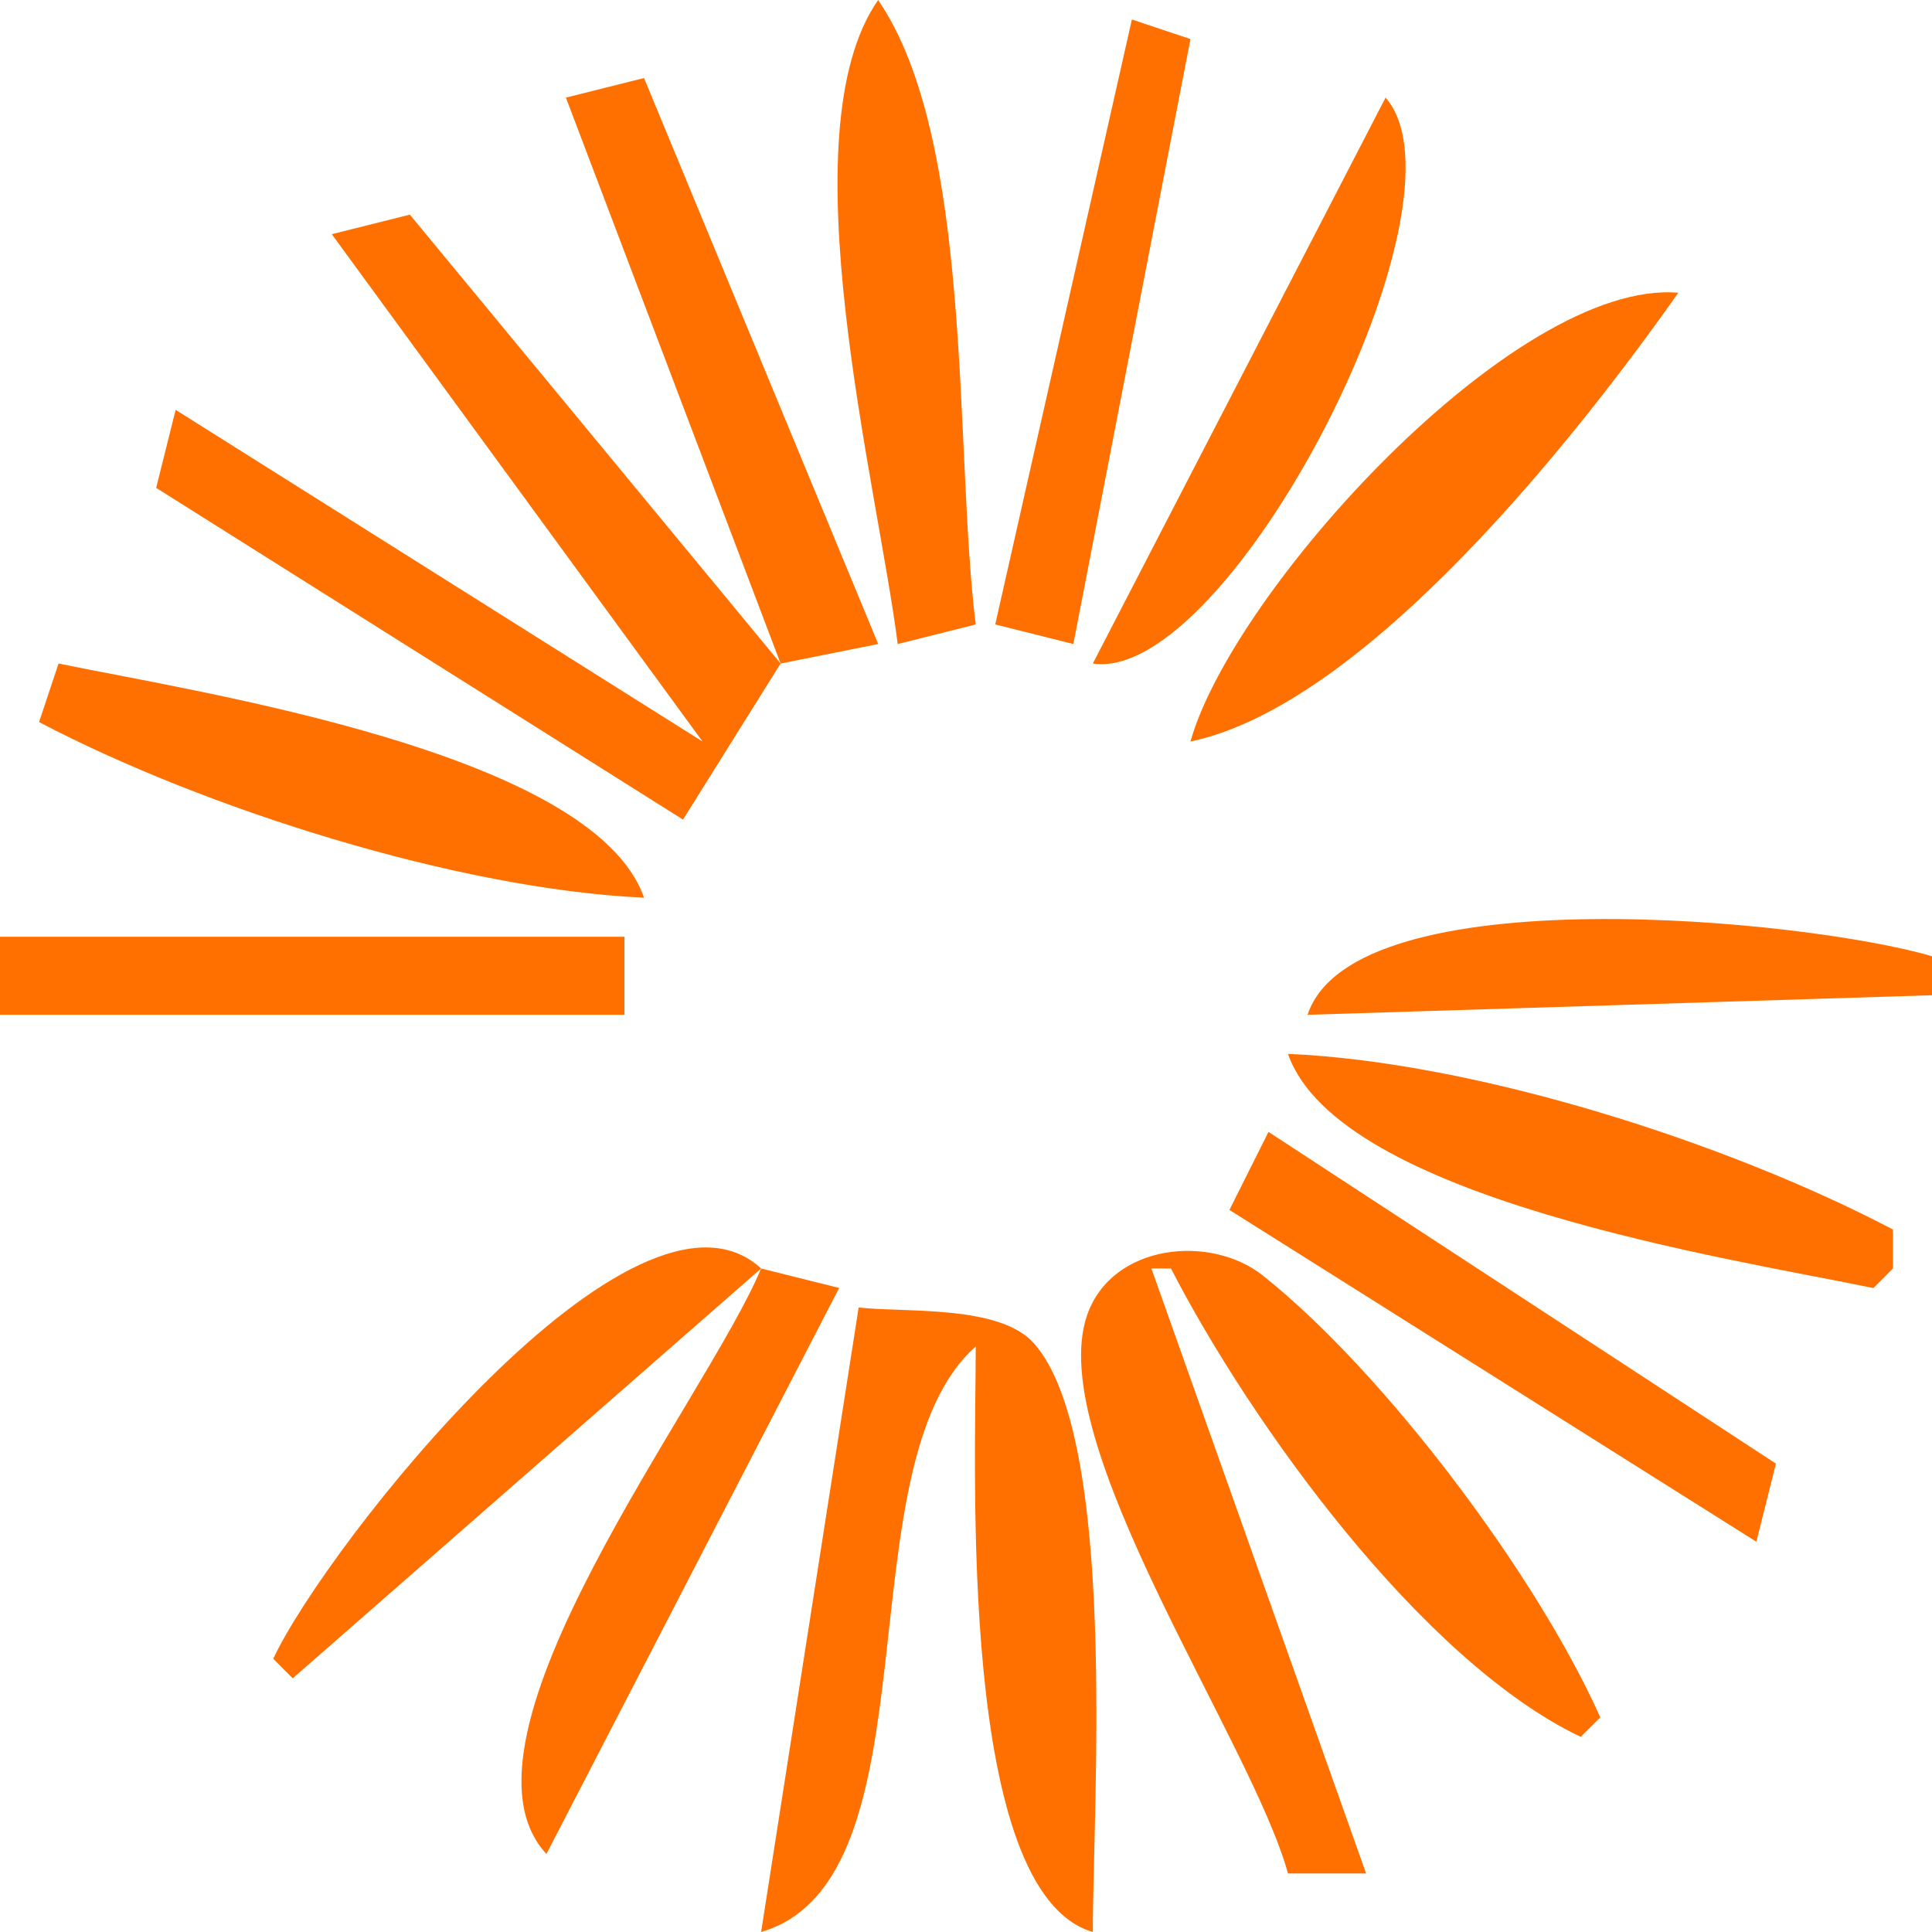
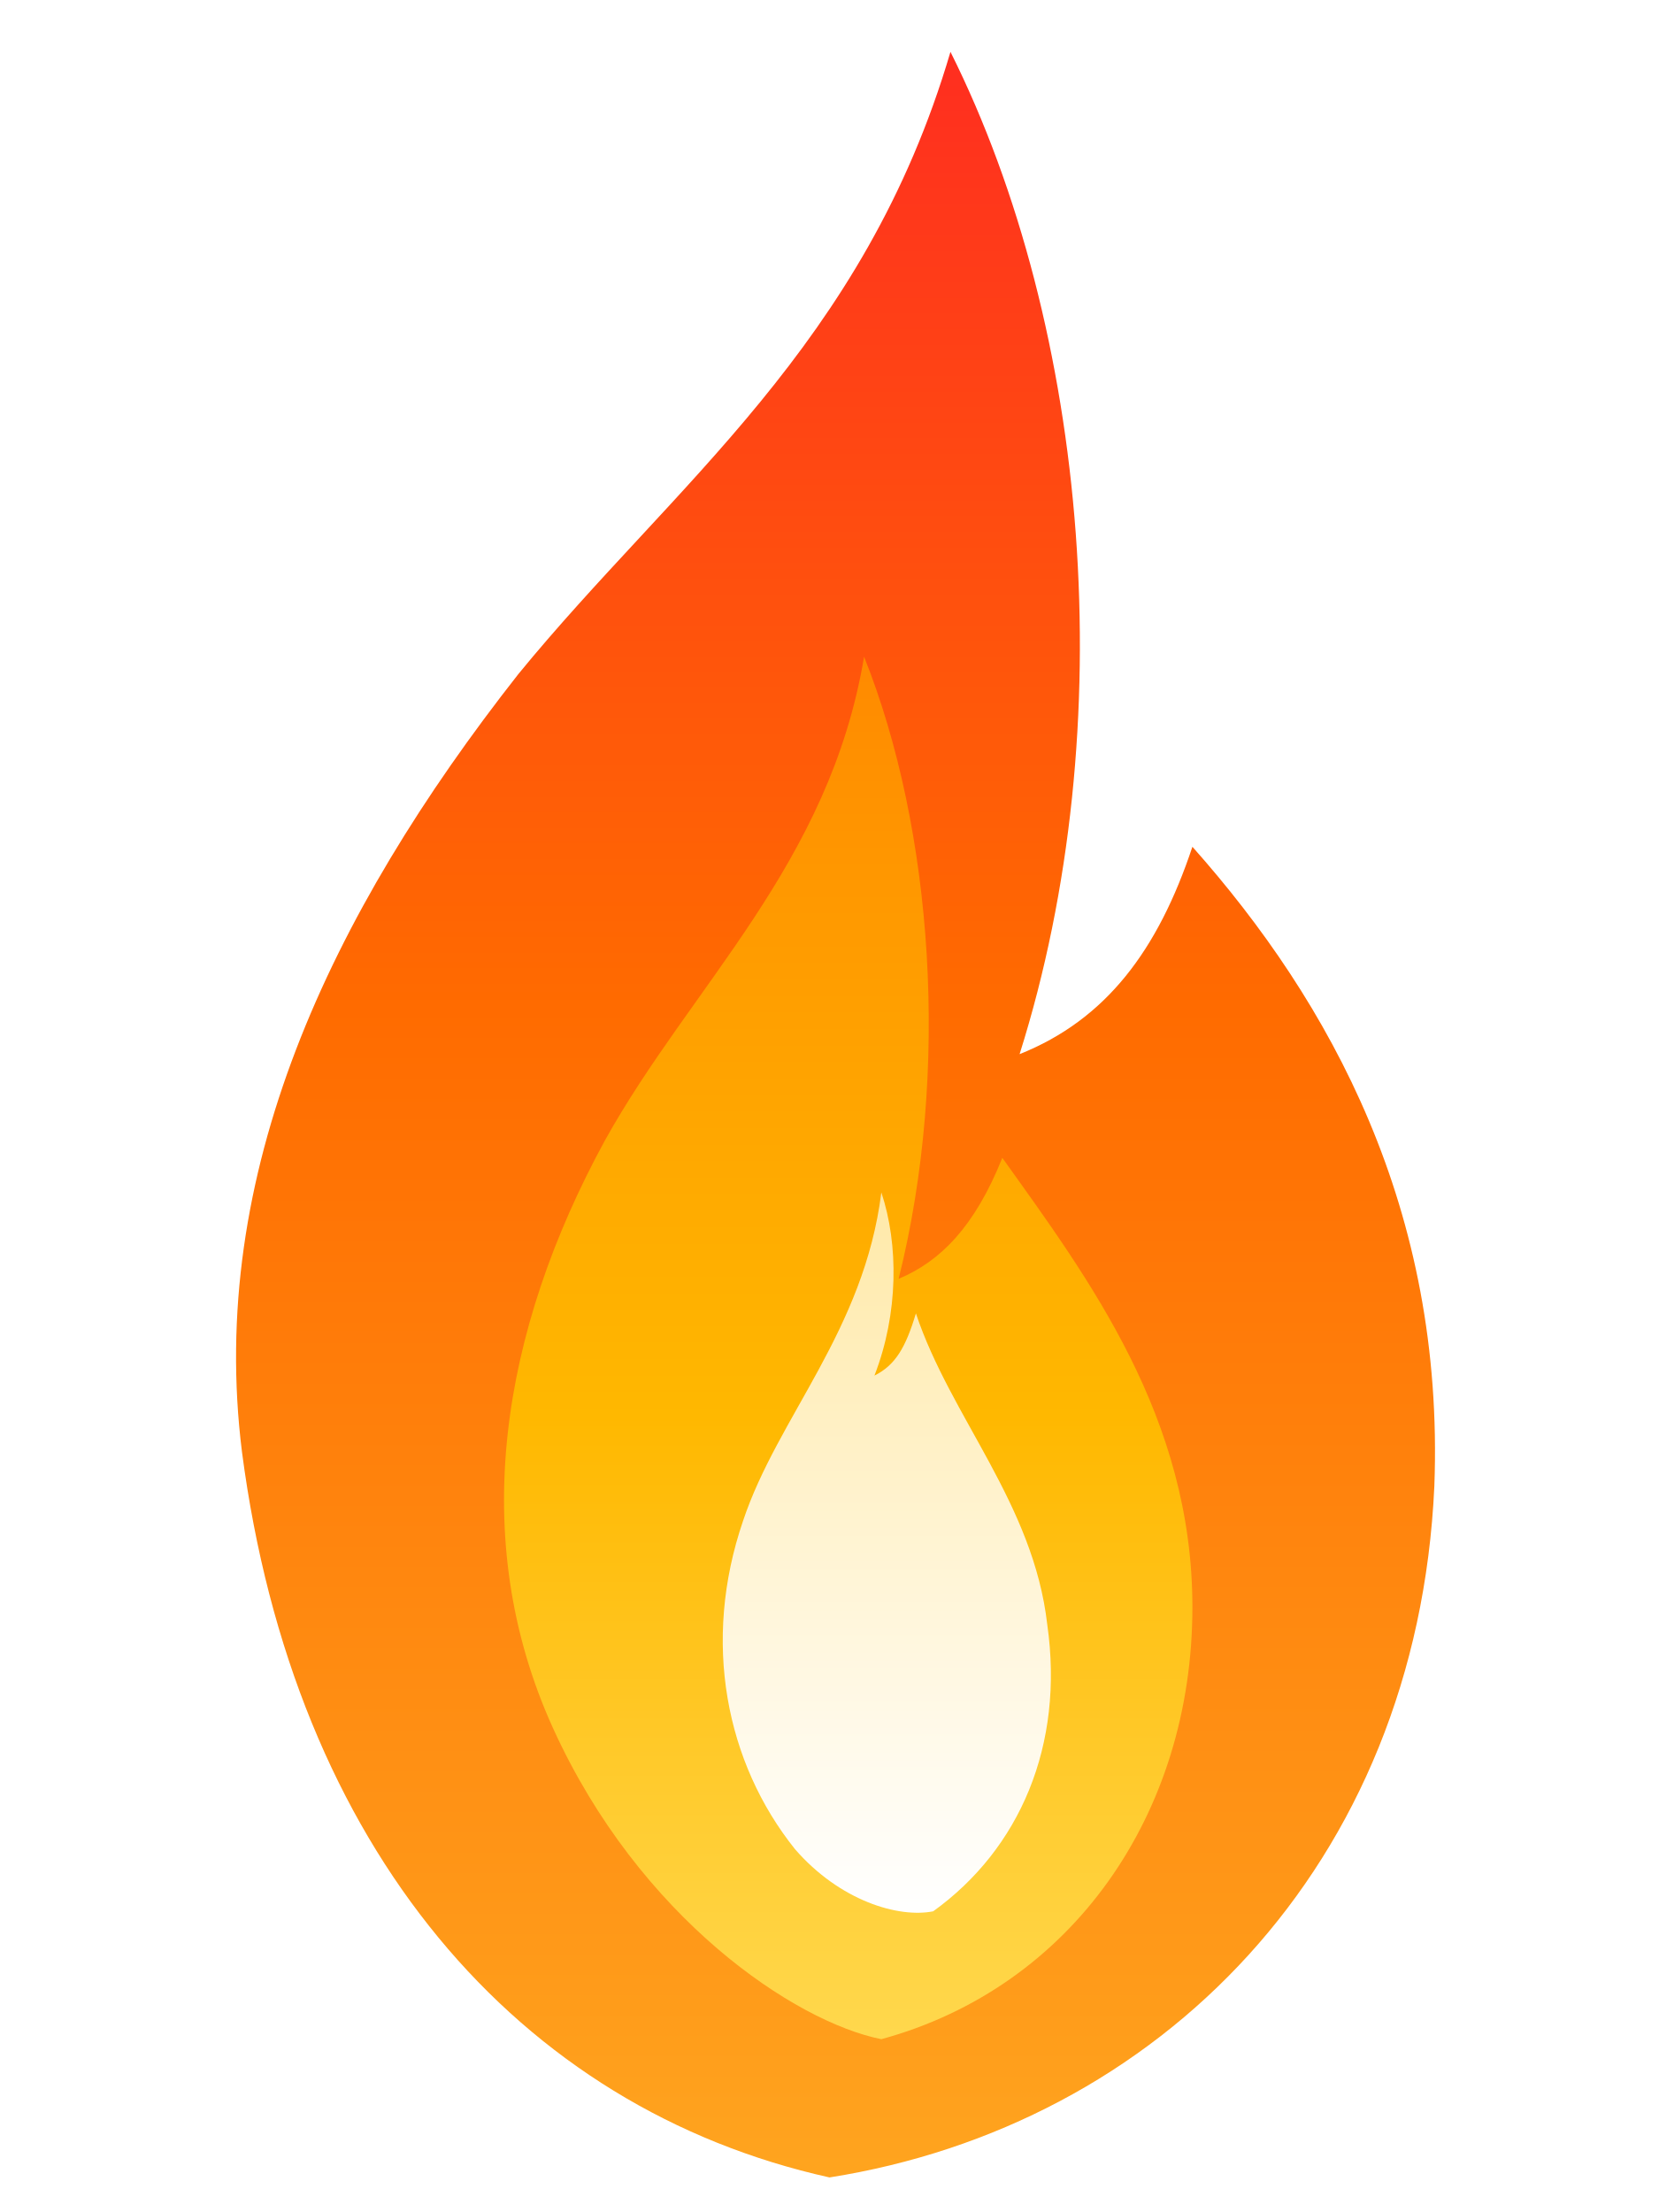
- <svg xmlns="http://www.w3.org/2000/svg" width="23" height="23" viewBox="0 0 23 23" fill="none">
-   <path d="M10.454 0C9.351 1.583 10.447 5.769 10.687 7.667L11.616 7.434C11.358 5.389 11.6 1.676 10.454 0Z" fill="#FF7000" />
-   <path d="M13.475 0.232L11.848 7.434L12.778 7.667L14.172 0.465L13.475 0.232Z" fill="#FF7000" />
-   <path d="M6.737 1.162L9.293 7.899L4.879 2.555L3.95 2.788L8.364 8.828L2.091 4.879L1.859 5.808L8.131 9.757L9.293 7.899L10.455 7.667L7.667 0.929L6.737 1.162Z" fill="#FF7000" />
-   <path d="M16.495 1.162L13.01 7.899C14.631 8.144 17.593 2.416 16.495 1.162Z" fill="#FF7000" />
-   <path d="M14.172 8.828C16.262 8.388 18.783 5.184 19.98 3.485C18.03 3.321 14.672 7.044 14.172 8.828Z" fill="#FF7000" />
-   <path d="M0.697 7.899L0.465 8.596C2.429 9.627 5.448 10.585 7.667 10.687C7.065 8.957 2.38 8.247 0.697 7.899Z" fill="#FF7000" />
-   <path d="M0 11.152V12.081H7.434V11.152H0Z" fill="#FF7000" />
-   <path d="M15.566 12.081L23 11.848V11.384C21.525 10.948 16.12 10.409 15.566 12.081Z" fill="#FF7000" />
-   <path d="M15.333 12.546C15.936 14.278 20.622 14.986 22.303 15.334L22.535 15.101V14.637C20.558 13.599 17.567 12.643 15.333 12.546Z" fill="#FF7000" />
-   <path d="M15.101 13.475L14.636 14.404L20.909 18.354L21.142 17.424L15.101 13.475Z" fill="#FF7000" />
-   <path d="M3.253 19.747L3.485 19.98L9.061 15.101C7.564 13.725 3.877 18.41 3.253 19.747Z" fill="#FF7000" />
-   <path d="M15.333 22.303H16.263L13.707 15.101H13.94C14.892 16.948 16.925 19.775 18.818 20.677L19.051 20.445C18.299 18.759 16.49 16.343 15.034 15.185C14.413 14.691 13.238 14.803 12.942 15.656C12.418 17.172 14.904 20.735 15.333 22.303Z" fill="#FF7000" />
-   <path d="M9.061 15.101C8.411 16.66 5.234 20.699 6.505 22.071L9.99 15.333L9.061 15.101Z" fill="#FF7000" />
-   <path d="M10.222 15.566L9.061 23C11.195 22.376 10.012 17.44 11.616 16.03C11.616 17.517 11.401 22.529 13.01 23C13.009 21.505 13.312 17.119 12.307 15.99C11.899 15.533 10.788 15.627 10.222 15.566Z" fill="#FF7000" />
+ <svg xmlns="http://www.w3.org/2000/svg" viewBox="0 0 48 64" width="48" height="64" role="img" aria-label="Flame logo">
+   <defs>
+     <linearGradient id="flameOuter" x1="0" y1="0" x2="0" y2="1">
+       <stop offset="0%" stop-color="#FF2D20" />
+       <stop offset="45%" stop-color="#FF6B00" />
+       <stop offset="100%" stop-color="#FFA51F" />
+     </linearGradient>
+     <linearGradient id="flameMid" x1="0" y1="0" x2="0" y2="1">
+       <stop offset="0%" stop-color="#FF8A00" />
+       <stop offset="55%" stop-color="#FFB800" />
+       <stop offset="100%" stop-color="#FFD84D" />
+     </linearGradient>
+     <linearGradient id="flameCore" x1="0" y1="0" x2="0" y2="1">
+       <stop offset="0%" stop-color="#FFE9A8" />
+       <stop offset="100%" stop-color="#FFFFFF" />
+     </linearGradient>
+   </defs>
+   <path d="M27.5,1.5 C25,10 19.5,14 15,19.5 C9.5,26.5 6,34 7,42 C8.5,53.5 15,61 24,63 C33.5,61.5 41,54 41.5,43 C41.8,35 38.5,29 34.5,24.5 C33.5,27.5 32,29.5 29.5,30.5 C32.5,21 31.5,9.5 27.5,1.5 Z" fill="url(#flameOuter)" />
+   <path d="M25,19 C24,25 20,28.5 17.5,33 C14.5,38.5 13.5,44.5 16,50 C18.5,55.5 23,58.5 25.5,59 C31,57.5 34.5,52.5 34.5,46.5 C34.5,41 31.5,37 29,33.5 C28.2,35.5 27.2,36.5 26,37 C27.5,31 27,24 25,19 Z" fill="url(#flameMid)" />
+   <path d="M25.5,34.5 C25,38.5 22.5,41 21.5,44 C20.3,47.5 21,51 23,53.5 C24.3,55 26,55.5 27,55.3 C29.5,53.5 30.8,50.5 30.3,47 C29.9,43.5 27.5,41 26.5,38 C26.2,39 25.9,39.5 25.3,39.8 C26,38 26,36 25.5,34.5 Z" fill="url(#flameCore)" />
</svg>
